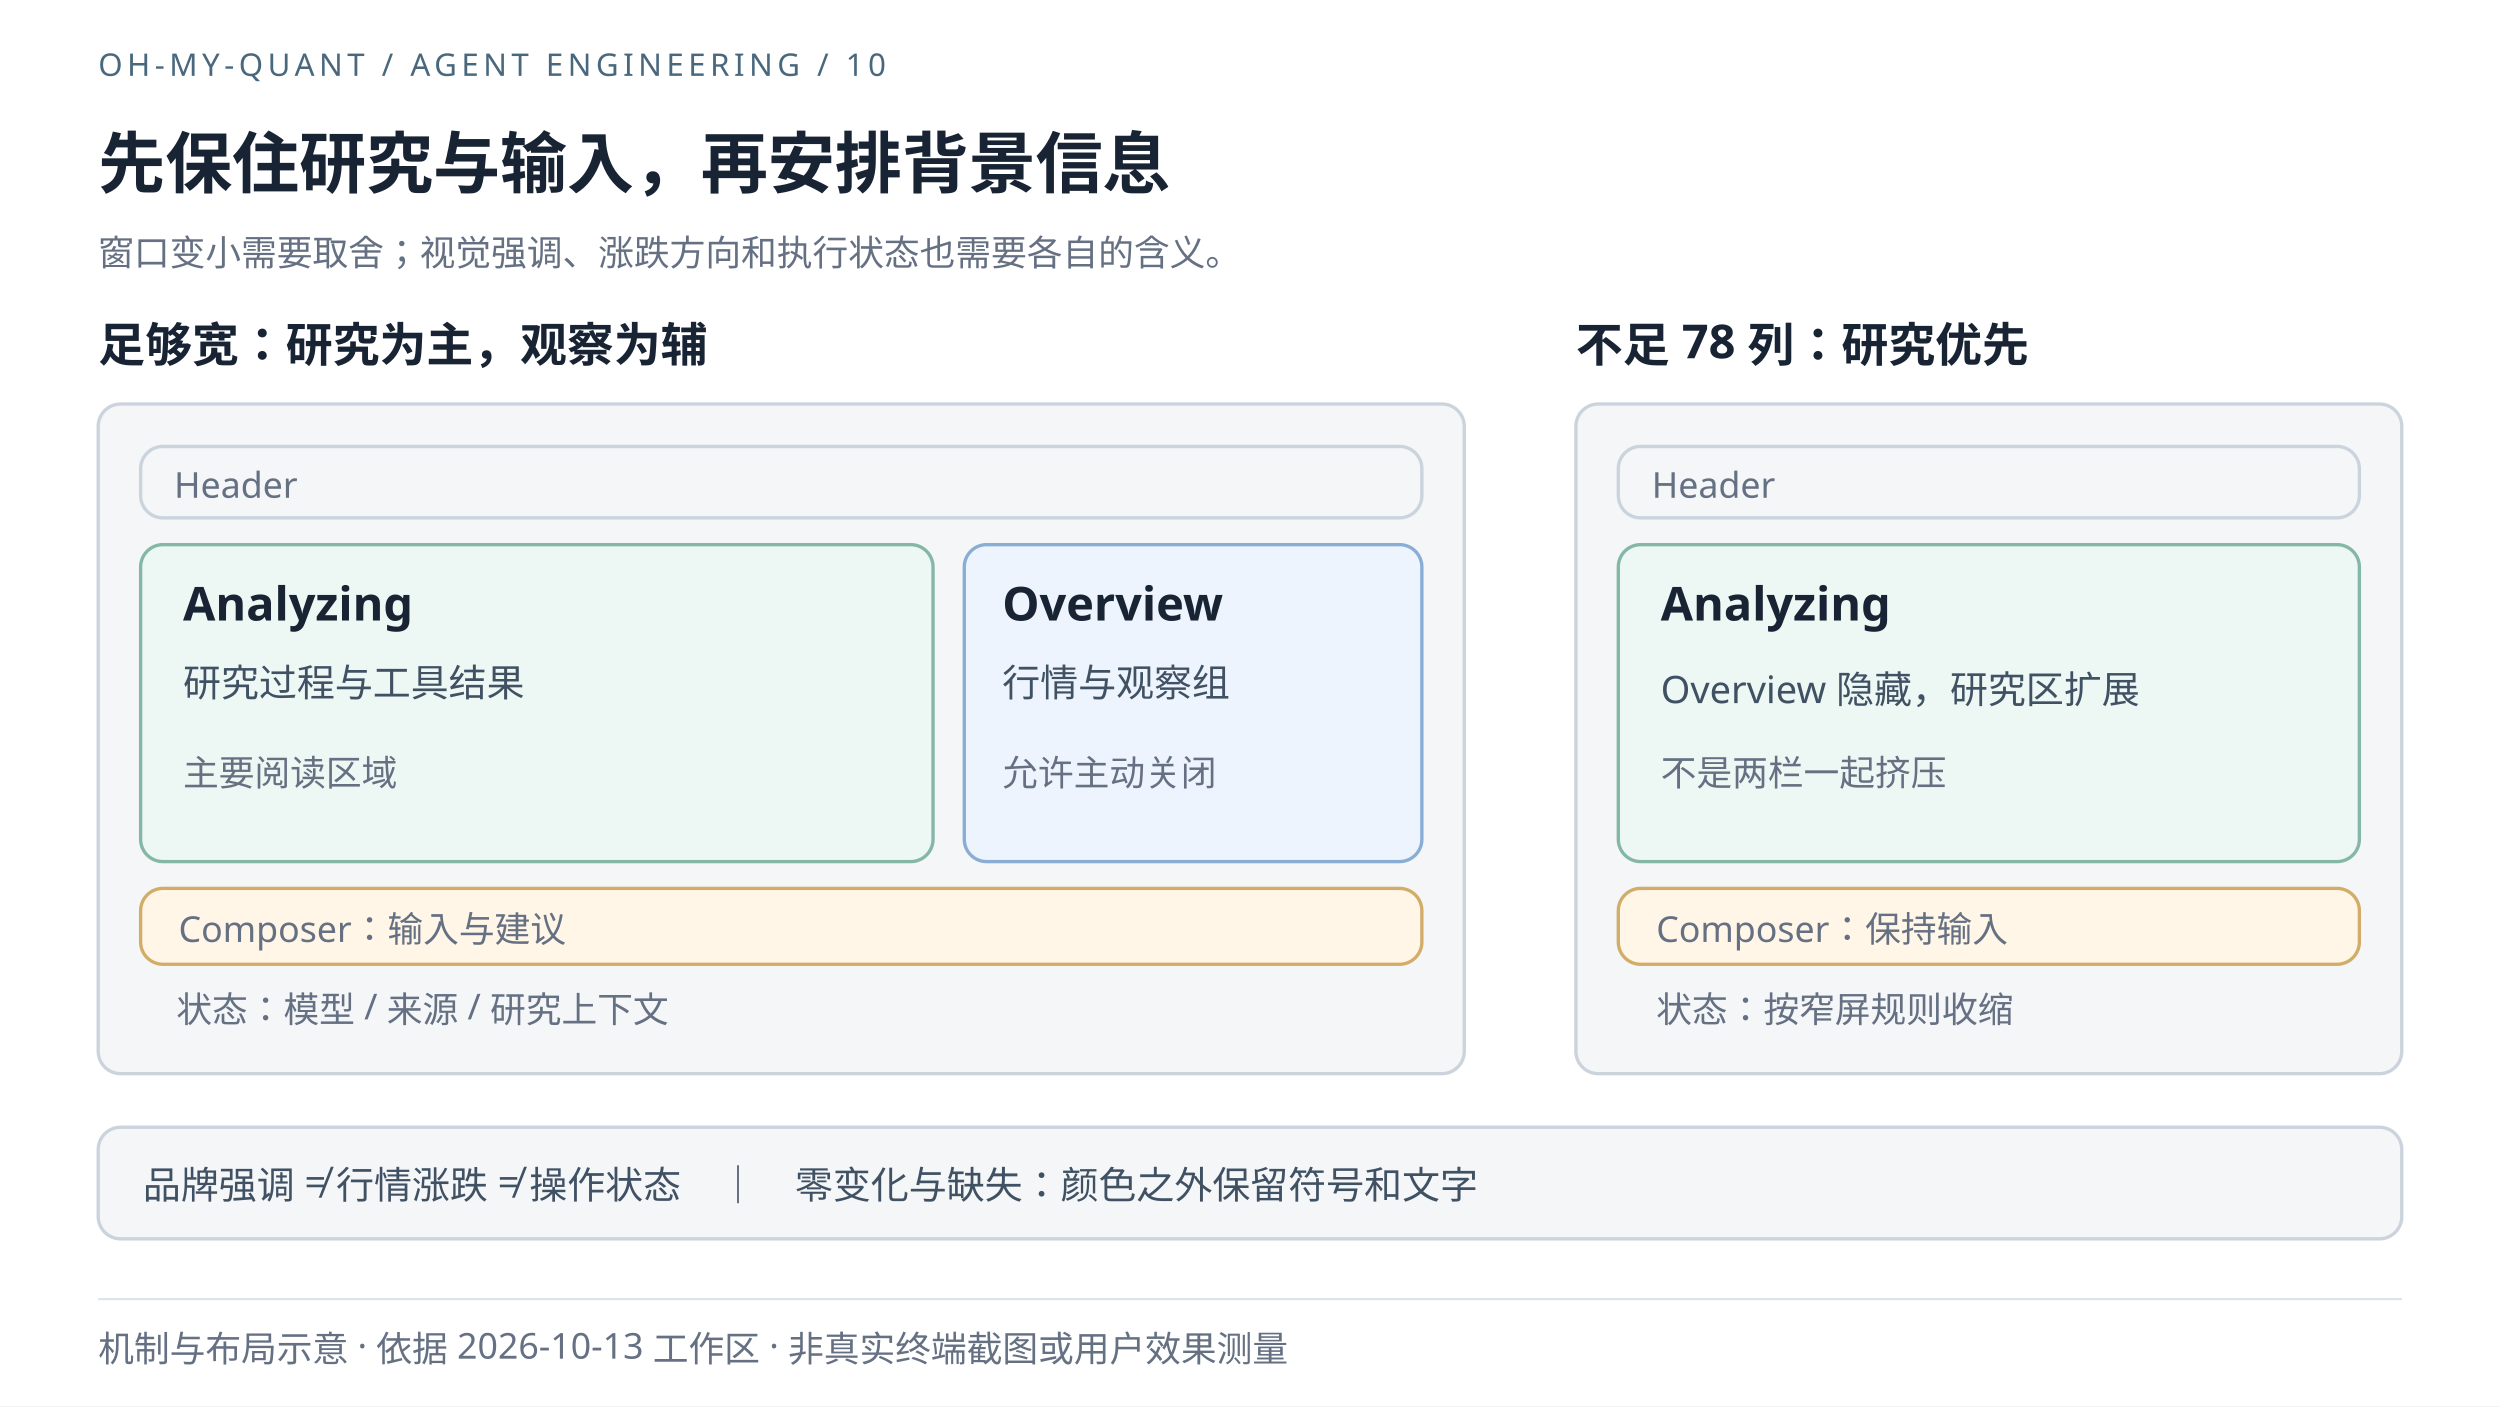
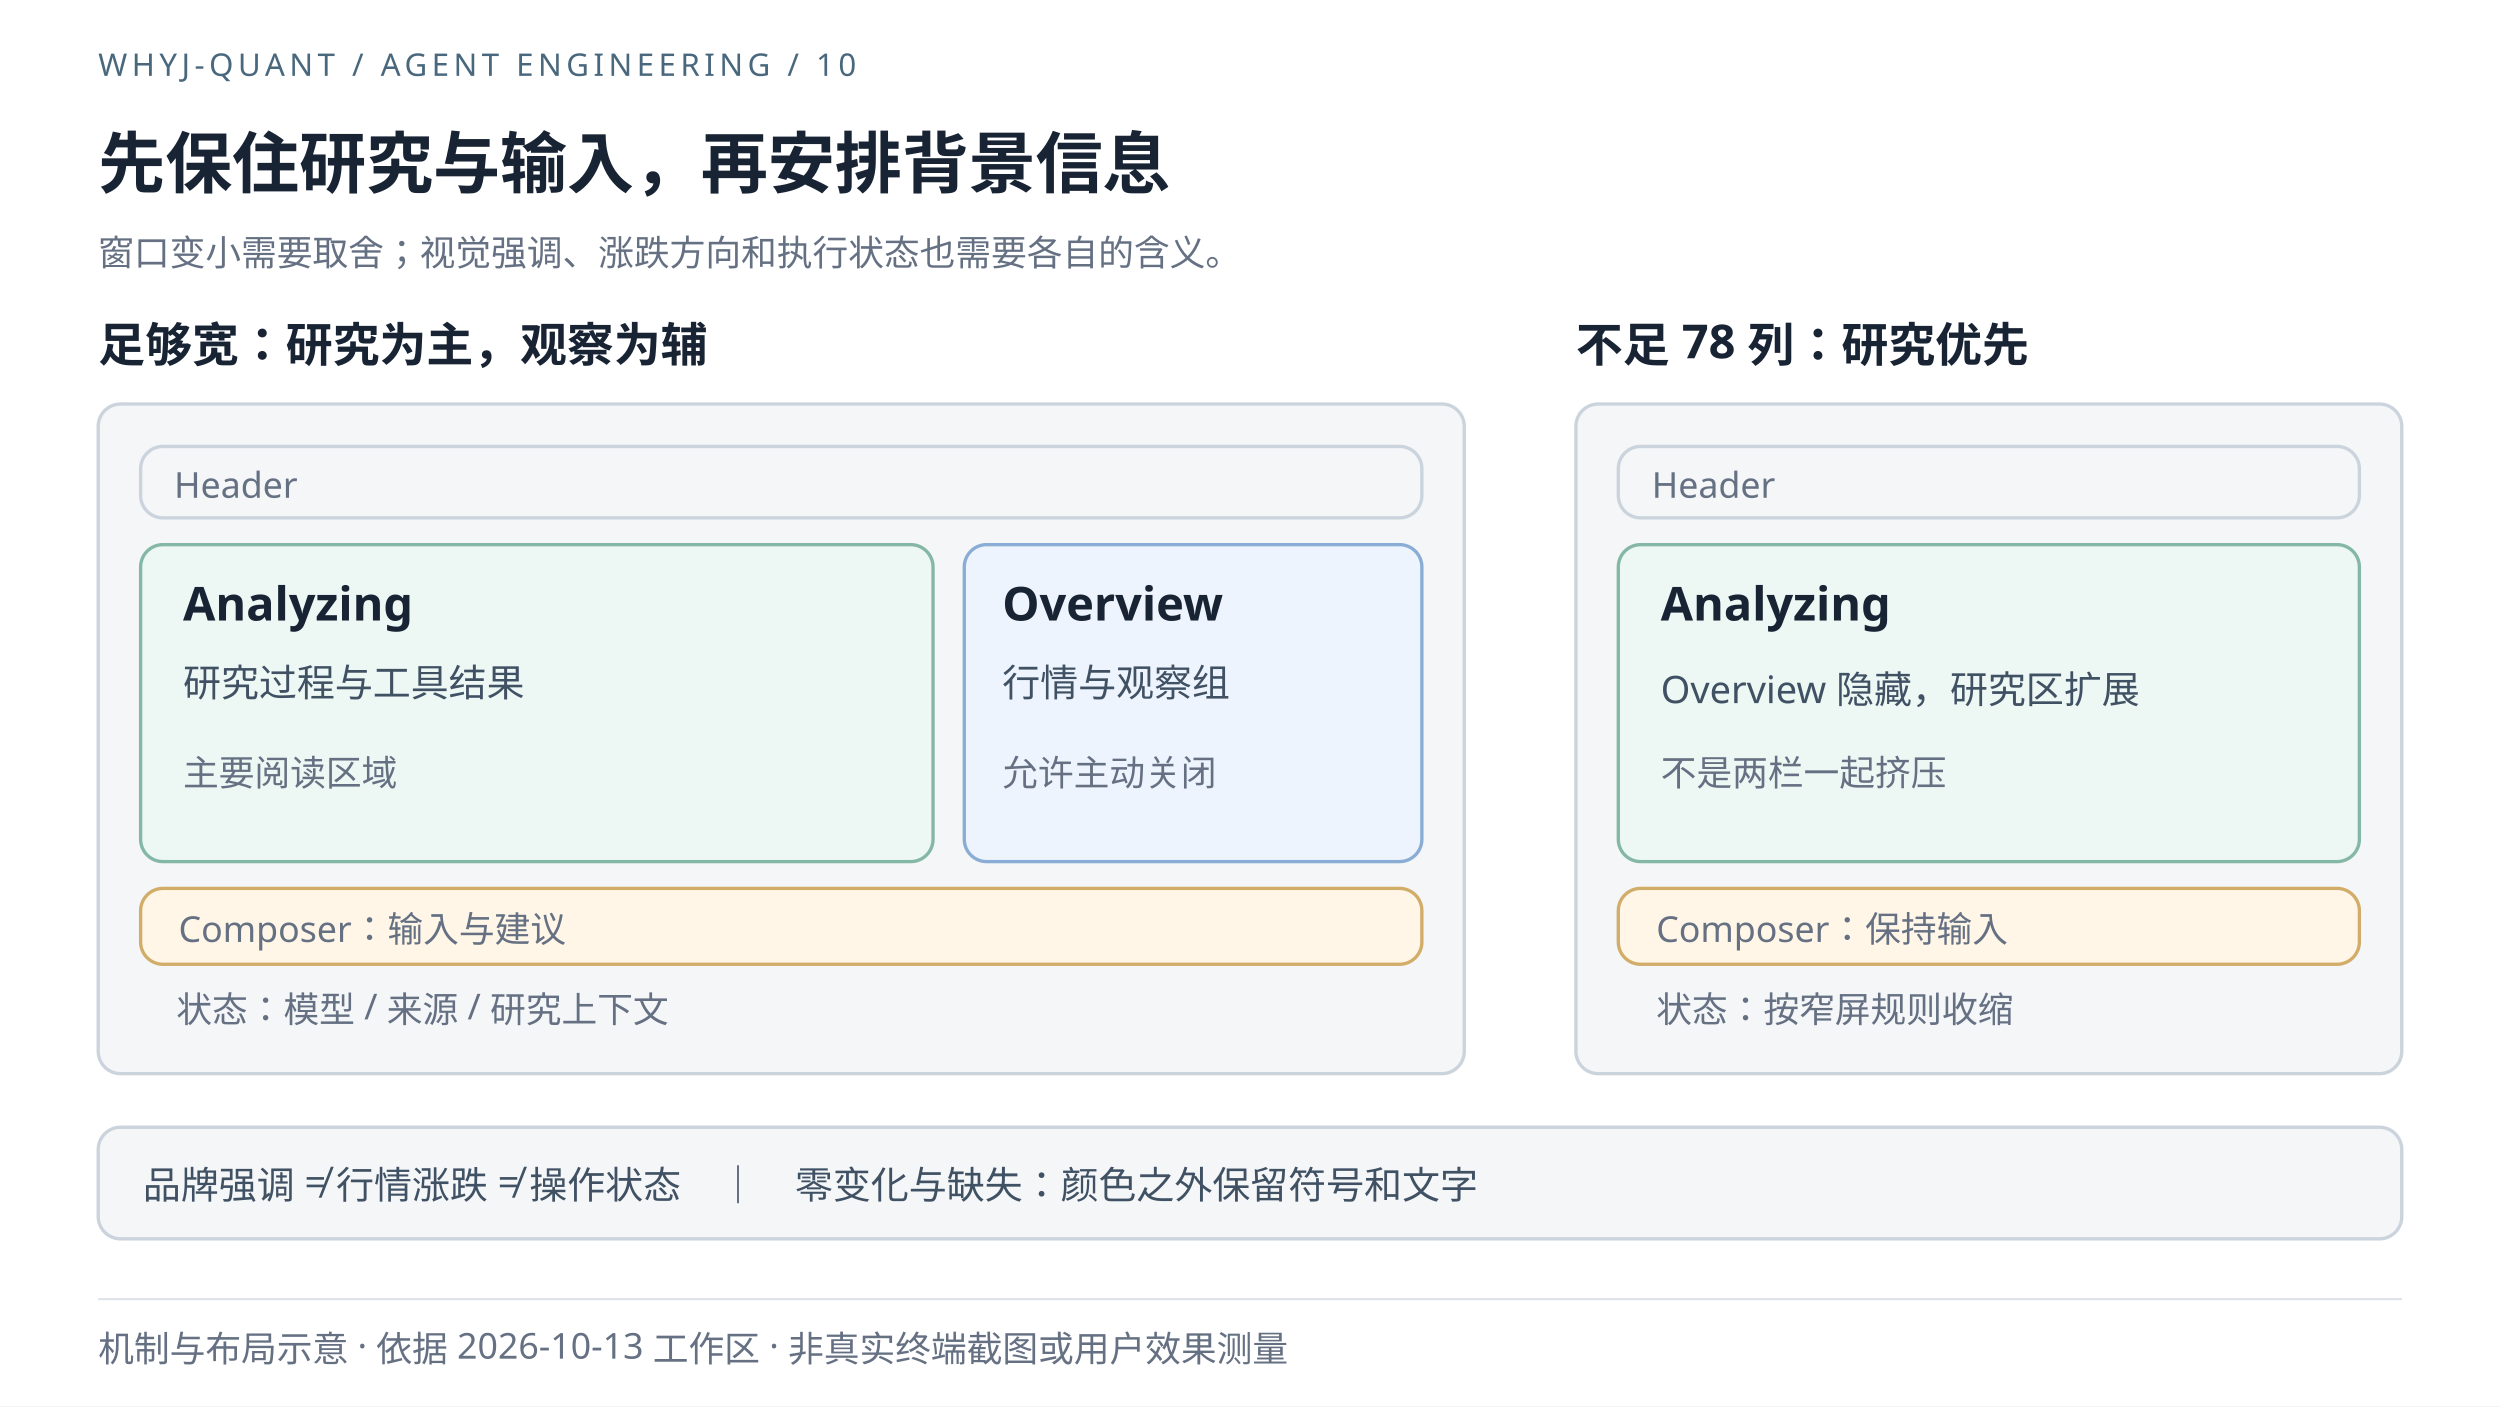
<svg xmlns="http://www.w3.org/2000/svg" width="1120" height="630" viewBox="0 0 1120 630" role="img" aria-labelledby="title desc">
  <defs>
    <marker id="arrow" viewBox="0 0 10 10" refX="9" refY="5" markerWidth="7" markerHeight="7" orient="auto">
      <path d="M0 0 L10 5 L0 10z" fill="#697586" />
    </marker>
  </defs>
  <style>text{font-family:"Microsoft YaHei","PingFang SC",sans-serif;fill:#182333}.title{font-size:30px;font-weight:700}.eyebrow{font-size:14px;letter-spacing:2px;fill:#49687d}.label{font-size:21px;font-weight:600}.body{font-size:17px;fill:#405164}.note{font-size:16px;fill:#657083}.box{stroke-width:1.5}.neutral{fill:#f4f6f8;stroke:#cbd3dc}.blue{fill:#edf4fd;stroke:#8aadd5}.teal{fill:#edf7f4;stroke:#84b7a5}.amber{fill:#fff6e7;stroke:#d2ad69}.arrow{fill:none;stroke:#697586;stroke-width:2;marker-end:url(#arrow)}.dashed{stroke-dasharray:7 6}</style>
  <rect width="1120" height="630" fill="#fff" />
-   <text x="44" y="34" class="eyebrow">OH-MY-QUANT / AGENT ENGINEERING / 10</text>
+   <text x="44" y="34" class="eyebrow">WHYJ-QUANT / AGENT ENGINEERING / 10</text>
  <text x="44" y="84" class="title">先保住研究与输入，再安排背景信息</text>
  <text x="44" y="119" class="note">窗口变小需要取舍；视觉强调、涨跌方向和执行状态也需要各自的含义。</text>
  <text x="44" y="162" class="label">足够宽：研究为主，观察为辅</text>
  <rect x="44" y="181" width="612" height="300" rx="10" class="box neutral" />
  <rect x="63" y="200" width="574" height="32" rx="10" class="box neutral" />
  <text x="78" y="223" class="note">Header</text>
  <rect x="63" y="244" width="355" height="142" rx="10" class="box teal" />
  <text x="82" y="278" class="label">Analyzing</text>
  <text x="82" y="312" class="body">研究过程与工具结果</text>
  <text x="82" y="352" class="note">主要阅读区域</text>
  <rect x="432" y="244" width="205" height="142" rx="10" class="box blue" />
  <text x="449" y="278" class="label">Overview</text>
  <text x="449" y="312" class="body">行情与观察组</text>
  <text x="449" y="352" class="note">允许主动关闭</text>
  <rect x="63" y="398" width="574" height="34" rx="10" class="box amber" />
  <text x="80" y="422" class="note">Composer：输入与建议</text>
  <text x="79" y="458" class="note">状态：模型 / 来源 / 研究上下文</text>
  <text x="706" y="162" class="label">不足 78 列：研究优先</text>
  <rect x="706" y="181" width="370" height="300" rx="10" class="box neutral" />
  <rect x="725" y="200" width="332" height="32" rx="10" class="box neutral" />
  <text x="740" y="223" class="note">Header</text>
  <rect x="725" y="244" width="332" height="142" rx="10" class="box teal" />
  <text x="744" y="278" class="label">Analyzing</text>
  <text x="744" y="315" class="body">Overview 隐藏，研究区扩展</text>
  <text x="744" y="352" class="note">不是两栏一起挤压</text>
  <rect x="725" y="398" width="332" height="34" rx="10" class="box amber" />
  <text x="742" y="422" class="note">Composer：保持输入</text>
  <text x="742" y="458" class="note">状态：按窄屏规则收缩</text>
  <rect x="44" y="505" width="1032" height="50" rx="10" class="box neutral" />
  <text x="64" y="537" class="body">品牌强调 ≠ 行情涨跌 ≠ 操作状态　｜　零变化与缺失：颜色之外保留符号和文字</text>
  <path d="M44 582H1076" stroke="#dde3e8" />
  <text x="44" y="610" class="note">机制与布局示意 · 依据 2026-10-13 工作区 · 非真实终端截图或用户效果测量</text>
</svg>
